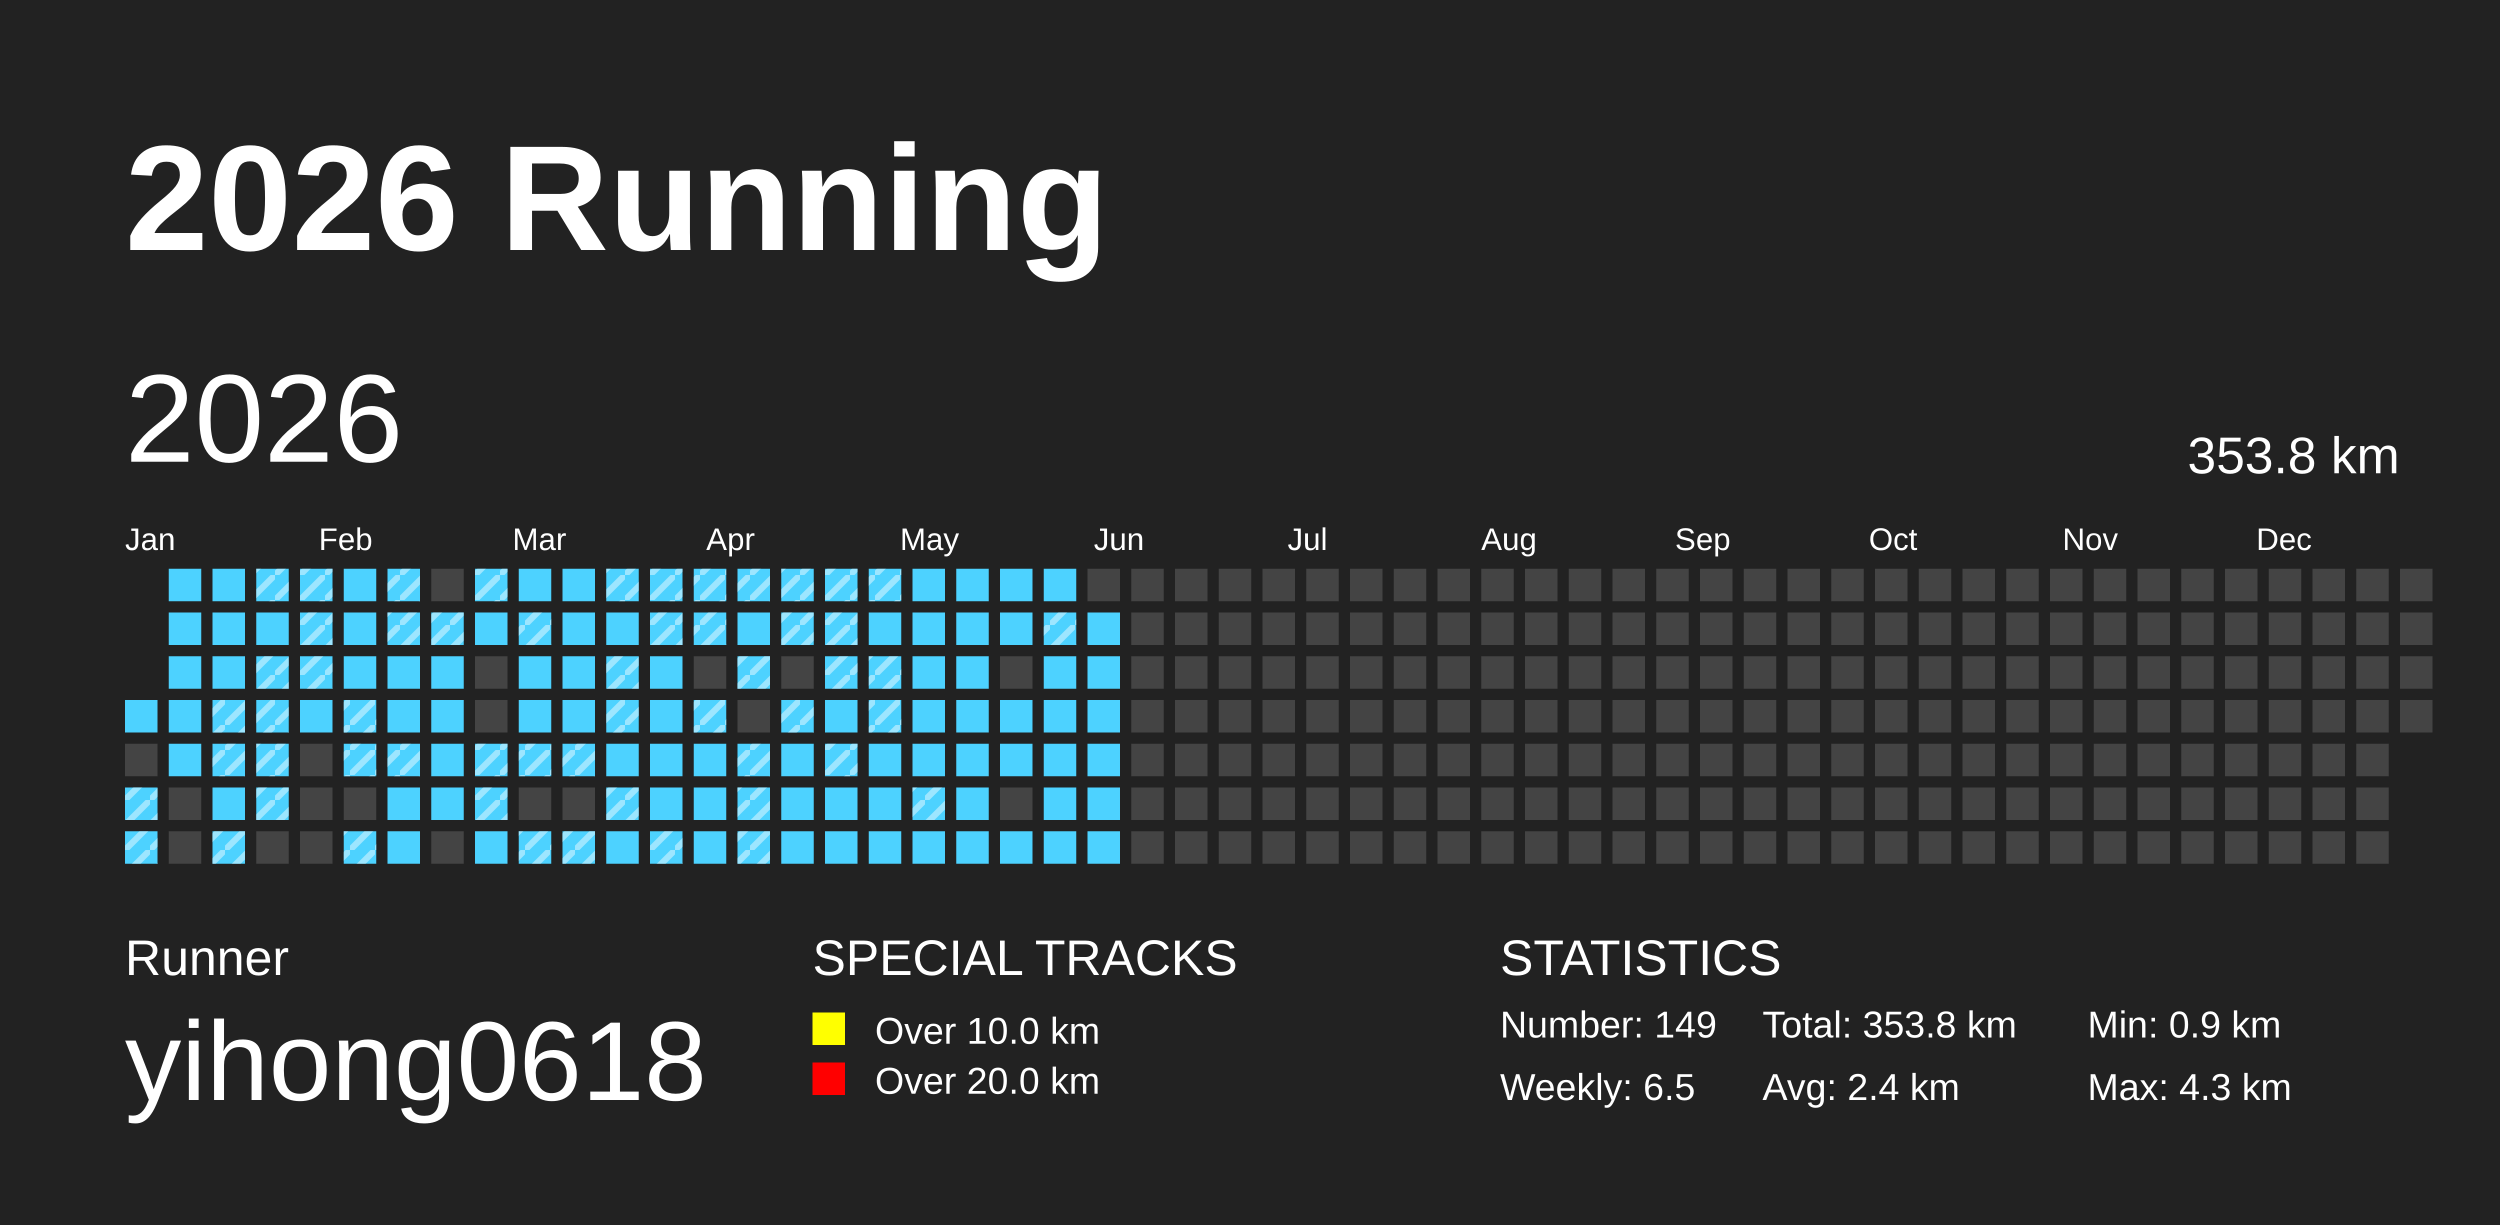
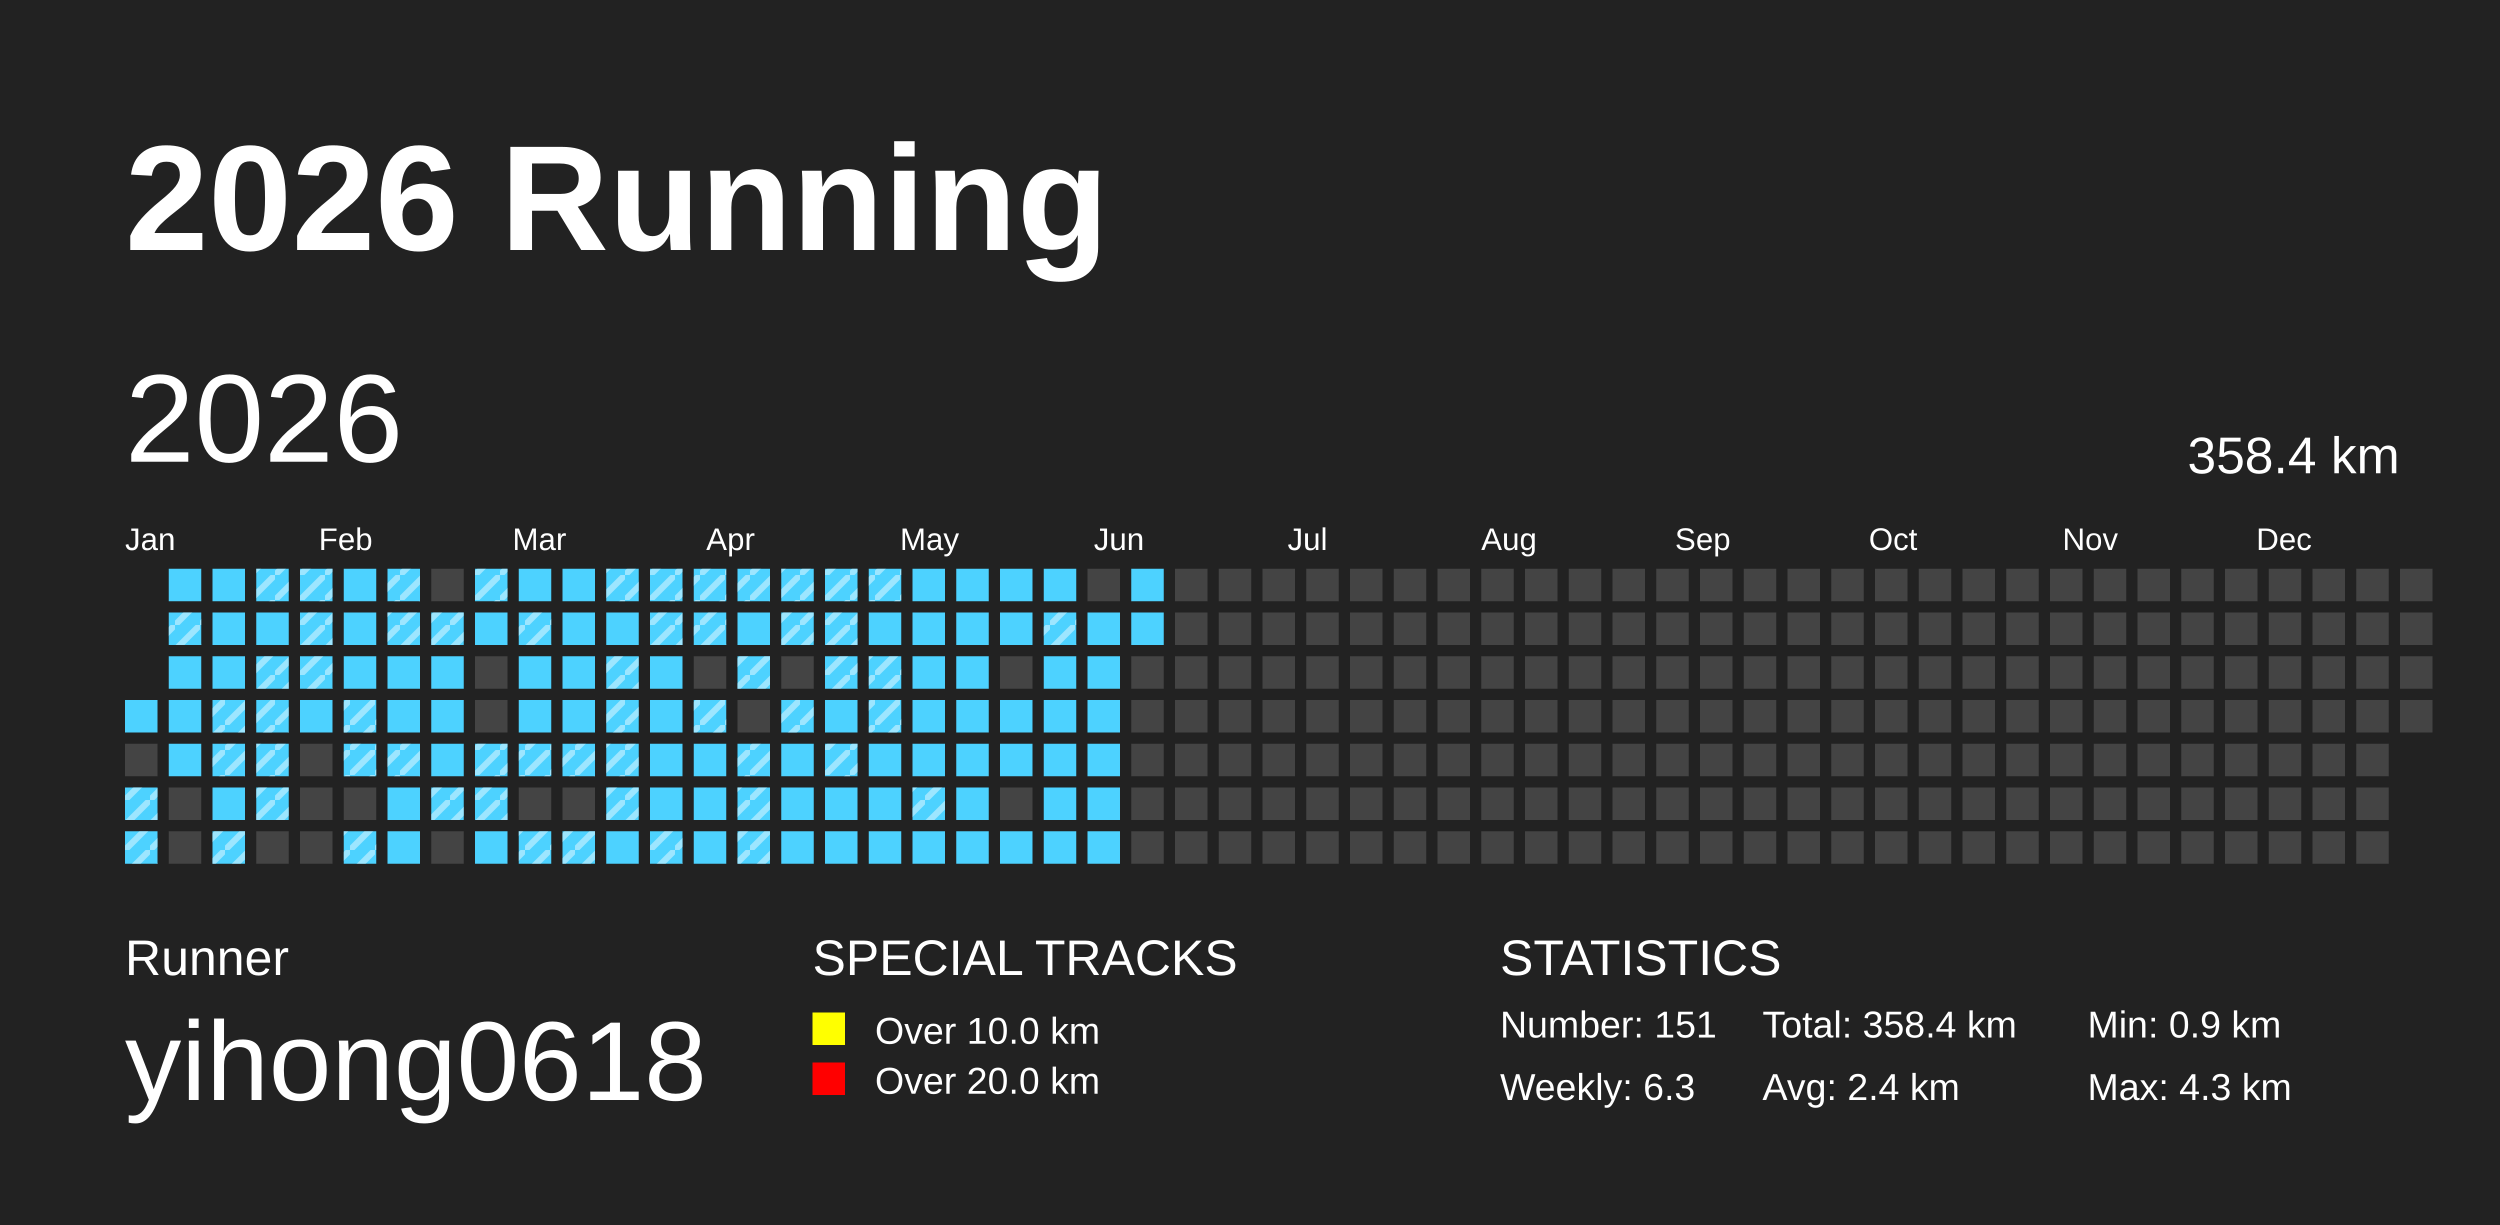
<svg xmlns="http://www.w3.org/2000/svg" baseProfile="full" height="98mm" version="1.1" viewBox="0,0,200,98" width="200mm">
  <defs>
    <pattern height="2" id="indoor-stripe" patternUnits="userSpaceOnUse" width="2">
      <line stroke="white" stroke-opacity="0.45" stroke-width="0.5" x1="0" x2="2" y1="2" y2="0" />
    </pattern>
  </defs>
  <rect fill="#222222" height="98" width="200" x="0" y="0" />
  <text fill="#FFFFFF" style="font-size:12px; font-family:Arial; font-weight:bold;" x="10" y="20">2026 Running</text>
  <text fill="#FFFFFF" style="font-size:4px; font-family:Arial" x="10" y="78">Runner</text>
  <text fill="#FFFFFF" style="font-size:9px; font-family:Arial" x="10" y="88">yihong0618</text>
  <text fill="#FFFFFF" style="font-size:4px; font-family:Arial" x="65" y="78">SPECIAL TRACKS</text>
  <rect fill="yellow" height="2.6" width="2.6" x="65" y="81" />
  <text fill="#FFFFFF" style="font-size:3px; font-family:Arial" x="70" y="83.5">Over 10.0 km</text>
  <rect fill="red" height="2.6" width="2.6" x="65" y="85" />
  <text fill="#FFFFFF" style="font-size:3px; font-family:Arial" x="70" y="87.5">Over 20.0 km</text>
  <text fill="#FFFFFF" style="font-size:4px; font-family:Arial" x="120" y="78">STATISTICS</text>
-   <text fill="#FFFFFF" style="font-size:3px; font-family:Arial" x="120" y="83">Number: 149</text>
-   <text fill="#FFFFFF" style="font-size:3px; font-family:Arial" x="120" y="88">Weekly: 6.5</text>
-   <text fill="#FFFFFF" style="font-size:3px; font-family:Arial" x="141" y="83">Total: 353.8 km</text>
+   <text fill="#FFFFFF" style="font-size:3px; font-family:Arial" x="120" y="83">Number: 151</text>
+   <text fill="#FFFFFF" style="font-size:3px; font-family:Arial" x="120" y="88">Weekly: 6.3</text>
+   <text fill="#FFFFFF" style="font-size:3px; font-family:Arial" x="141" y="83">Total: 358.4 km</text>
  <text fill="#FFFFFF" style="font-size:3px; font-family:Arial" x="141" y="88">Avg: 2.4 km</text>
  <text fill="#FFFFFF" style="font-size:3px; font-family:Arial" x="167" y="83">Min: 0.9 km</text>
  <text fill="#FFFFFF" style="font-size:3px; font-family:Arial" x="167" y="88">Max: 4.3 km</text>
  <text dominant-baseline="hanging" fill="#FFFFFF" style="font-size:10.0px; font-family:Arial;" x="10" y="30">2026</text>
-   <text dominant-baseline="hanging" fill="#FFFFFF" style="font-size:4.125px; font-family:Arial;" x="175" y="35">353.8 km</text>
+   <text dominant-baseline="hanging" fill="#FFFFFF" style="font-size:4.125px; font-family:Arial;" x="175" y="35">358.4 km</text>
  <text fill="#FFFFFF" style="font-size:2.5px; font-family:Arial" x="10.0" y="44">Jan</text>
  <text fill="#FFFFFF" style="font-size:2.5px; font-family:Arial" x="25.5" y="44">Feb</text>
  <text fill="#FFFFFF" style="font-size:2.5px; font-family:Arial" x="41.0" y="44">Mar</text>
  <text fill="#FFFFFF" style="font-size:2.5px; font-family:Arial" x="56.5" y="44">Apr</text>
  <text fill="#FFFFFF" style="font-size:2.5px; font-family:Arial" x="72.0" y="44">May</text>
  <text fill="#FFFFFF" style="font-size:2.5px; font-family:Arial" x="87.5" y="44">Jun</text>
  <text fill="#FFFFFF" style="font-size:2.5px; font-family:Arial" x="103.0" y="44">Jul</text>
  <text fill="#FFFFFF" style="font-size:2.5px; font-family:Arial" x="118.5" y="44">Aug</text>
  <text fill="#FFFFFF" style="font-size:2.5px; font-family:Arial" x="134.0" y="44">Sep</text>
  <text fill="#FFFFFF" style="font-size:2.5px; font-family:Arial" x="149.5" y="44">Oct</text>
  <text fill="#FFFFFF" style="font-size:2.5px; font-family:Arial" x="165.0" y="44">Nov</text>
  <text fill="#FFFFFF" style="font-size:2.5px; font-family:Arial" x="180.5" y="44">Dec</text>
  <rect fill="#4DD2FF" height="2.6" width="2.6" x="10.0" y="56.0" />
  <rect fill="#444444" height="2.6" width="2.6" x="10.0" y="59.5" />
  <rect fill="#4DD2FF" height="2.6" width="2.6" x="10.0" y="63.0" />
  <rect fill="url(#indoor-stripe)" height="2.6" style="pointer-events: none;" width="2.6" x="10.0" y="63.0" />
  <rect fill="#4DD2FF" height="2.6" width="2.6" x="10.0" y="66.5" />
  <rect fill="url(#indoor-stripe)" height="2.6" style="pointer-events: none;" width="2.6" x="10.0" y="66.5" />
  <rect fill="#4DD2FF" height="2.6" width="2.6" x="13.5" y="45.5" />
  <rect fill="#4DD2FF" height="2.6" width="2.6" x="13.5" y="49.0" />
+   <rect fill="url(#indoor-stripe)" height="2.6" style="pointer-events: none;" width="2.6" x="13.5" y="49.0" />
  <rect fill="#4DD2FF" height="2.6" width="2.6" x="13.5" y="52.5" />
  <rect fill="#4DD2FF" height="2.6" width="2.6" x="13.5" y="56.0" />
  <rect fill="#4DD2FF" height="2.6" width="2.6" x="13.5" y="59.5" />
  <rect fill="#444444" height="2.6" width="2.6" x="13.5" y="63.0" />
  <rect fill="#444444" height="2.6" width="2.6" x="13.5" y="66.5" />
  <rect fill="#4DD2FF" height="2.6" width="2.6" x="17.0" y="45.5" />
  <rect fill="#4DD2FF" height="2.6" width="2.6" x="17.0" y="49.0" />
  <rect fill="#4DD2FF" height="2.6" width="2.6" x="17.0" y="52.5" />
  <rect fill="#4DD2FF" height="2.6" width="2.6" x="17.0" y="56.0" />
  <rect fill="url(#indoor-stripe)" height="2.6" style="pointer-events: none;" width="2.6" x="17.0" y="56.0" />
  <rect fill="#4DD2FF" height="2.6" width="2.6" x="17.0" y="59.5" />
  <rect fill="url(#indoor-stripe)" height="2.6" style="pointer-events: none;" width="2.6" x="17.0" y="59.5" />
  <rect fill="#4DD2FF" height="2.6" width="2.6" x="17.0" y="63.0" />
  <rect fill="#4DD2FF" height="2.6" width="2.6" x="17.0" y="66.5" />
  <rect fill="url(#indoor-stripe)" height="2.6" style="pointer-events: none;" width="2.6" x="17.0" y="66.5" />
  <rect fill="#4DD2FF" height="2.6" width="2.6" x="20.5" y="45.5" />
  <rect fill="url(#indoor-stripe)" height="2.6" style="pointer-events: none;" width="2.6" x="20.5" y="45.5" />
  <rect fill="#4DD2FF" height="2.6" width="2.6" x="20.5" y="49.0" />
  <rect fill="#4DD2FF" height="2.6" width="2.6" x="20.5" y="52.5" />
  <rect fill="url(#indoor-stripe)" height="2.6" style="pointer-events: none;" width="2.6" x="20.5" y="52.5" />
  <rect fill="#4DD2FF" height="2.6" width="2.6" x="20.5" y="56.0" />
  <rect fill="url(#indoor-stripe)" height="2.6" style="pointer-events: none;" width="2.6" x="20.5" y="56.0" />
  <rect fill="#4DD2FF" height="2.6" width="2.6" x="20.5" y="59.5" />
  <rect fill="url(#indoor-stripe)" height="2.6" style="pointer-events: none;" width="2.6" x="20.5" y="59.5" />
  <rect fill="#4DD2FF" height="2.6" width="2.6" x="20.5" y="63.0" />
  <rect fill="url(#indoor-stripe)" height="2.6" style="pointer-events: none;" width="2.6" x="20.5" y="63.0" />
  <rect fill="#444444" height="2.6" width="2.6" x="20.5" y="66.5" />
  <rect fill="#4DD2FF" height="2.6" width="2.6" x="24.0" y="45.5" />
  <rect fill="url(#indoor-stripe)" height="2.6" style="pointer-events: none;" width="2.6" x="24.0" y="45.5" />
  <rect fill="#4DD2FF" height="2.6" width="2.6" x="24.0" y="49.0" />
  <rect fill="url(#indoor-stripe)" height="2.6" style="pointer-events: none;" width="2.6" x="24.0" y="49.0" />
  <rect fill="#4DD2FF" height="2.6" width="2.6" x="24.0" y="52.5" />
  <rect fill="url(#indoor-stripe)" height="2.6" style="pointer-events: none;" width="2.6" x="24.0" y="52.5" />
  <rect fill="#4DD2FF" height="2.6" width="2.6" x="24.0" y="56.0" />
  <rect fill="#444444" height="2.6" width="2.6" x="24.0" y="59.5" />
  <rect fill="#444444" height="2.6" width="2.6" x="24.0" y="63.0" />
  <rect fill="#444444" height="2.6" width="2.6" x="24.0" y="66.5" />
  <rect fill="#4DD2FF" height="2.6" width="2.6" x="27.5" y="45.5" />
  <rect fill="#4DD2FF" height="2.6" width="2.6" x="27.5" y="49.0" />
  <rect fill="#4DD2FF" height="2.6" width="2.6" x="27.5" y="52.5" />
  <rect fill="#4DD2FF" height="2.6" width="2.6" x="27.5" y="56.0" />
  <rect fill="url(#indoor-stripe)" height="2.6" style="pointer-events: none;" width="2.6" x="27.5" y="56.0" />
  <rect fill="#4DD2FF" height="2.6" width="2.6" x="27.5" y="59.5" />
  <rect fill="url(#indoor-stripe)" height="2.6" style="pointer-events: none;" width="2.6" x="27.5" y="59.5" />
  <rect fill="#444444" height="2.6" width="2.6" x="27.5" y="63.0" />
  <rect fill="#4DD2FF" height="2.6" width="2.6" x="27.5" y="66.5" />
  <rect fill="url(#indoor-stripe)" height="2.6" style="pointer-events: none;" width="2.6" x="27.5" y="66.5" />
  <rect fill="#4DD2FF" height="2.6" width="2.6" x="31.0" y="45.5" />
  <rect fill="url(#indoor-stripe)" height="2.6" style="pointer-events: none;" width="2.6" x="31.0" y="45.5" />
  <rect fill="#4DD2FF" height="2.6" width="2.6" x="31.0" y="49.0" />
  <rect fill="url(#indoor-stripe)" height="2.6" style="pointer-events: none;" width="2.6" x="31.0" y="49.0" />
  <rect fill="#4DD2FF" height="2.6" width="2.6" x="31.0" y="52.5" />
  <rect fill="#4DD2FF" height="2.6" width="2.6" x="31.0" y="56.0" />
  <rect fill="#4DD2FF" height="2.6" width="2.6" x="31.0" y="59.5" />
  <rect fill="url(#indoor-stripe)" height="2.6" style="pointer-events: none;" width="2.6" x="31.0" y="59.5" />
  <rect fill="#4DD2FF" height="2.6" width="2.6" x="31.0" y="63.0" />
  <rect fill="#4DD2FF" height="2.6" width="2.6" x="31.0" y="66.5" />
  <rect fill="#444444" height="2.6" width="2.6" x="34.5" y="45.5" />
  <rect fill="#4DD2FF" height="2.6" width="2.6" x="34.5" y="49.0" />
  <rect fill="url(#indoor-stripe)" height="2.6" style="pointer-events: none;" width="2.6" x="34.5" y="49.0" />
  <rect fill="#4DD2FF" height="2.6" width="2.6" x="34.5" y="52.5" />
  <rect fill="#4DD2FF" height="2.6" width="2.6" x="34.5" y="56.0" />
  <rect fill="#4DD2FF" height="2.6" width="2.6" x="34.5" y="59.5" />
  <rect fill="#4DD2FF" height="2.6" width="2.6" x="34.5" y="63.0" />
+   <rect fill="url(#indoor-stripe)" height="2.6" style="pointer-events: none;" width="2.6" x="34.5" y="63.0" />
  <rect fill="#444444" height="2.6" width="2.6" x="34.5" y="66.5" />
  <rect fill="#4DD2FF" height="2.6" width="2.6" x="38.0" y="45.5" />
  <rect fill="url(#indoor-stripe)" height="2.6" style="pointer-events: none;" width="2.6" x="38.0" y="45.5" />
  <rect fill="#4DD2FF" height="2.6" width="2.6" x="38.0" y="49.0" />
  <rect fill="#444444" height="2.6" width="2.6" x="38.0" y="52.5" />
  <rect fill="#444444" height="2.6" width="2.6" x="38.0" y="56.0" />
  <rect fill="#4DD2FF" height="2.6" width="2.6" x="38.0" y="59.5" />
  <rect fill="url(#indoor-stripe)" height="2.6" style="pointer-events: none;" width="2.6" x="38.0" y="59.5" />
  <rect fill="#4DD2FF" height="2.6" width="2.6" x="38.0" y="63.0" />
  <rect fill="url(#indoor-stripe)" height="2.6" style="pointer-events: none;" width="2.6" x="38.0" y="63.0" />
  <rect fill="#4DD2FF" height="2.6" width="2.6" x="38.0" y="66.5" />
  <rect fill="#4DD2FF" height="2.6" width="2.6" x="41.5" y="45.5" />
  <rect fill="#4DD2FF" height="2.6" width="2.6" x="41.5" y="49.0" />
  <rect fill="url(#indoor-stripe)" height="2.6" style="pointer-events: none;" width="2.6" x="41.5" y="49.0" />
  <rect fill="#4DD2FF" height="2.6" width="2.6" x="41.5" y="52.5" />
  <rect fill="#4DD2FF" height="2.6" width="2.6" x="41.5" y="56.0" />
  <rect fill="#4DD2FF" height="2.6" width="2.6" x="41.5" y="59.5" />
  <rect fill="url(#indoor-stripe)" height="2.6" style="pointer-events: none;" width="2.6" x="41.5" y="59.5" />
  <rect fill="#444444" height="2.6" width="2.6" x="41.5" y="63.0" />
  <rect fill="#4DD2FF" height="2.6" width="2.6" x="41.5" y="66.5" />
  <rect fill="url(#indoor-stripe)" height="2.6" style="pointer-events: none;" width="2.6" x="41.5" y="66.5" />
  <rect fill="#4DD2FF" height="2.6" width="2.6" x="45.0" y="45.5" />
  <rect fill="#4DD2FF" height="2.6" width="2.6" x="45.0" y="49.0" />
  <rect fill="#4DD2FF" height="2.6" width="2.6" x="45.0" y="52.5" />
  <rect fill="#4DD2FF" height="2.6" width="2.6" x="45.0" y="56.0" />
  <rect fill="#4DD2FF" height="2.6" width="2.6" x="45.0" y="59.5" />
  <rect fill="url(#indoor-stripe)" height="2.6" style="pointer-events: none;" width="2.6" x="45.0" y="59.5" />
  <rect fill="#444444" height="2.6" width="2.6" x="45.0" y="63.0" />
  <rect fill="#4DD2FF" height="2.6" width="2.6" x="45.0" y="66.5" />
  <rect fill="url(#indoor-stripe)" height="2.6" style="pointer-events: none;" width="2.6" x="45.0" y="66.5" />
  <rect fill="#4DD2FF" height="2.6" width="2.6" x="48.5" y="45.5" />
  <rect fill="url(#indoor-stripe)" height="2.6" style="pointer-events: none;" width="2.6" x="48.5" y="45.5" />
  <rect fill="#4DD2FF" height="2.6" width="2.6" x="48.5" y="49.0" />
  <rect fill="#4DD2FF" height="2.6" width="2.6" x="48.5" y="52.5" />
  <rect fill="url(#indoor-stripe)" height="2.6" style="pointer-events: none;" width="2.6" x="48.5" y="52.5" />
  <rect fill="#4DD2FF" height="2.6" width="2.6" x="48.5" y="56.0" />
  <rect fill="url(#indoor-stripe)" height="2.6" style="pointer-events: none;" width="2.6" x="48.5" y="56.0" />
  <rect fill="#4DD2FF" height="2.6" width="2.6" x="48.5" y="59.5" />
+   <rect fill="url(#indoor-stripe)" height="2.6" style="pointer-events: none;" width="2.6" x="48.5" y="59.5" />
  <rect fill="#4DD2FF" height="2.6" width="2.6" x="48.5" y="63.0" />
  <rect fill="url(#indoor-stripe)" height="2.6" style="pointer-events: none;" width="2.6" x="48.5" y="63.0" />
  <rect fill="#4DD2FF" height="2.6" width="2.6" x="48.5" y="66.5" />
  <rect fill="#4DD2FF" height="2.6" width="2.6" x="52.0" y="45.5" />
  <rect fill="url(#indoor-stripe)" height="2.6" style="pointer-events: none;" width="2.6" x="52.0" y="45.5" />
  <rect fill="#4DD2FF" height="2.6" width="2.6" x="52.0" y="49.0" />
  <rect fill="url(#indoor-stripe)" height="2.6" style="pointer-events: none;" width="2.6" x="52.0" y="49.0" />
  <rect fill="#4DD2FF" height="2.6" width="2.6" x="52.0" y="52.5" />
  <rect fill="#4DD2FF" height="2.6" width="2.6" x="52.0" y="56.0" />
  <rect fill="#4DD2FF" height="2.6" width="2.6" x="52.0" y="59.5" />
  <rect fill="#4DD2FF" height="2.6" width="2.6" x="52.0" y="63.0" />
  <rect fill="#4DD2FF" height="2.6" width="2.6" x="52.0" y="66.5" />
  <rect fill="url(#indoor-stripe)" height="2.6" style="pointer-events: none;" width="2.6" x="52.0" y="66.5" />
  <rect fill="#4DD2FF" height="2.6" width="2.6" x="55.5" y="45.5" />
  <rect fill="url(#indoor-stripe)" height="2.6" style="pointer-events: none;" width="2.6" x="55.5" y="45.5" />
  <rect fill="#4DD2FF" height="2.6" width="2.6" x="55.5" y="49.0" />
  <rect fill="url(#indoor-stripe)" height="2.6" style="pointer-events: none;" width="2.6" x="55.5" y="49.0" />
  <rect fill="#444444" height="2.6" width="2.6" x="55.5" y="52.5" />
  <rect fill="#4DD2FF" height="2.6" width="2.6" x="55.5" y="56.0" />
  <rect fill="url(#indoor-stripe)" height="2.6" style="pointer-events: none;" width="2.6" x="55.5" y="56.0" />
  <rect fill="#4DD2FF" height="2.6" width="2.6" x="55.5" y="59.5" />
  <rect fill="#4DD2FF" height="2.6" width="2.6" x="55.5" y="63.0" />
  <rect fill="#4DD2FF" height="2.6" width="2.6" x="55.5" y="66.5" />
  <rect fill="#4DD2FF" height="2.6" width="2.6" x="59.0" y="45.5" />
  <rect fill="url(#indoor-stripe)" height="2.6" style="pointer-events: none;" width="2.6" x="59.0" y="45.5" />
  <rect fill="#4DD2FF" height="2.6" width="2.6" x="59.0" y="49.0" />
  <rect fill="#4DD2FF" height="2.6" width="2.6" x="59.0" y="52.5" />
  <rect fill="url(#indoor-stripe)" height="2.6" style="pointer-events: none;" width="2.6" x="59.0" y="52.5" />
  <rect fill="#444444" height="2.6" width="2.6" x="59.0" y="56.0" />
  <rect fill="#4DD2FF" height="2.6" width="2.6" x="59.0" y="59.5" />
  <rect fill="url(#indoor-stripe)" height="2.6" style="pointer-events: none;" width="2.6" x="59.0" y="59.5" />
  <rect fill="#4DD2FF" height="2.6" width="2.6" x="59.0" y="63.0" />
  <rect fill="url(#indoor-stripe)" height="2.6" style="pointer-events: none;" width="2.6" x="59.0" y="63.0" />
  <rect fill="#4DD2FF" height="2.6" width="2.6" x="59.0" y="66.5" />
  <rect fill="url(#indoor-stripe)" height="2.6" style="pointer-events: none;" width="2.6" x="59.0" y="66.5" />
  <rect fill="#4DD2FF" height="2.6" width="2.6" x="62.5" y="45.5" />
  <rect fill="url(#indoor-stripe)" height="2.6" style="pointer-events: none;" width="2.6" x="62.5" y="45.5" />
  <rect fill="#4DD2FF" height="2.6" width="2.6" x="62.5" y="49.0" />
  <rect fill="url(#indoor-stripe)" height="2.6" style="pointer-events: none;" width="2.6" x="62.5" y="49.0" />
  <rect fill="#444444" height="2.6" width="2.6" x="62.5" y="52.5" />
  <rect fill="#4DD2FF" height="2.6" width="2.6" x="62.5" y="56.0" />
  <rect fill="url(#indoor-stripe)" height="2.6" style="pointer-events: none;" width="2.6" x="62.5" y="56.0" />
  <rect fill="#4DD2FF" height="2.6" width="2.6" x="62.5" y="59.5" />
  <rect fill="#4DD2FF" height="2.6" width="2.6" x="62.5" y="63.0" />
  <rect fill="#4DD2FF" height="2.6" width="2.6" x="62.5" y="66.5" />
  <rect fill="#4DD2FF" height="2.6" width="2.6" x="66.0" y="45.5" />
  <rect fill="url(#indoor-stripe)" height="2.6" style="pointer-events: none;" width="2.6" x="66.0" y="45.5" />
  <rect fill="#4DD2FF" height="2.6" width="2.6" x="66.0" y="49.0" />
  <rect fill="url(#indoor-stripe)" height="2.6" style="pointer-events: none;" width="2.6" x="66.0" y="49.0" />
  <rect fill="#4DD2FF" height="2.6" width="2.6" x="66.0" y="52.5" />
  <rect fill="url(#indoor-stripe)" height="2.6" style="pointer-events: none;" width="2.6" x="66.0" y="52.5" />
  <rect fill="#4DD2FF" height="2.6" width="2.6" x="66.0" y="56.0" />
  <rect fill="#4DD2FF" height="2.6" width="2.6" x="66.0" y="59.5" />
  <rect fill="url(#indoor-stripe)" height="2.6" style="pointer-events: none;" width="2.6" x="66.0" y="59.5" />
  <rect fill="#4DD2FF" height="2.6" width="2.6" x="66.0" y="63.0" />
  <rect fill="#4DD2FF" height="2.6" width="2.6" x="66.0" y="66.5" />
  <rect fill="#4DD2FF" height="2.6" width="2.6" x="69.5" y="45.5" />
  <rect fill="url(#indoor-stripe)" height="2.6" style="pointer-events: none;" width="2.6" x="69.5" y="45.5" />
  <rect fill="#4DD2FF" height="2.6" width="2.6" x="69.5" y="49.0" />
  <rect fill="#4DD2FF" height="2.6" width="2.6" x="69.5" y="52.5" />
  <rect fill="url(#indoor-stripe)" height="2.6" style="pointer-events: none;" width="2.6" x="69.5" y="52.5" />
  <rect fill="#4DD2FF" height="2.6" width="2.6" x="69.5" y="56.0" />
  <rect fill="url(#indoor-stripe)" height="2.6" style="pointer-events: none;" width="2.6" x="69.5" y="56.0" />
  <rect fill="#4DD2FF" height="2.6" width="2.6" x="69.5" y="59.5" />
  <rect fill="#4DD2FF" height="2.6" width="2.6" x="69.5" y="63.0" />
  <rect fill="#4DD2FF" height="2.6" width="2.6" x="69.5" y="66.5" />
  <rect fill="#4DD2FF" height="2.6" width="2.6" x="73.0" y="45.5" />
  <rect fill="#4DD2FF" height="2.6" width="2.6" x="73.0" y="49.0" />
  <rect fill="#4DD2FF" height="2.6" width="2.6" x="73.0" y="52.5" />
  <rect fill="#4DD2FF" height="2.6" width="2.6" x="73.0" y="56.0" />
  <rect fill="#4DD2FF" height="2.6" width="2.6" x="73.0" y="59.5" />
  <rect fill="#4DD2FF" height="2.6" width="2.6" x="73.0" y="63.0" />
  <rect fill="url(#indoor-stripe)" height="2.6" style="pointer-events: none;" width="2.6" x="73.0" y="63.0" />
  <rect fill="#4DD2FF" height="2.6" width="2.6" x="73.0" y="66.5" />
  <rect fill="#4DD2FF" height="2.6" width="2.6" x="76.5" y="45.5" />
  <rect fill="#4DD2FF" height="2.6" width="2.6" x="76.5" y="49.0" />
  <rect fill="#4DD2FF" height="2.6" width="2.6" x="76.5" y="52.5" />
  <rect fill="#4DD2FF" height="2.6" width="2.6" x="76.5" y="56.0" />
  <rect fill="#4DD2FF" height="2.6" width="2.6" x="76.5" y="59.5" />
  <rect fill="#4DD2FF" height="2.6" width="2.6" x="76.5" y="63.0" />
  <rect fill="#4DD2FF" height="2.6" width="2.6" x="76.5" y="66.5" />
  <rect fill="#4DD2FF" height="2.6" width="2.6" x="80.0" y="45.5" />
  <rect fill="#4DD2FF" height="2.6" width="2.6" x="80.0" y="49.0" />
  <rect fill="#444444" height="2.6" width="2.6" x="80.0" y="52.5" />
  <rect fill="#4DD2FF" height="2.6" width="2.6" x="80.0" y="56.0" />
  <rect fill="#4DD2FF" height="2.6" width="2.6" x="80.0" y="59.5" />
  <rect fill="#444444" height="2.6" width="2.6" x="80.0" y="63.0" />
  <rect fill="#4DD2FF" height="2.6" width="2.6" x="80.0" y="66.5" />
  <rect fill="#4DD2FF" height="2.6" width="2.6" x="83.5" y="45.5" />
  <rect fill="#4DD2FF" height="2.6" width="2.6" x="83.5" y="49.0" />
  <rect fill="url(#indoor-stripe)" height="2.6" style="pointer-events: none;" width="2.6" x="83.5" y="49.0" />
  <rect fill="#4DD2FF" height="2.6" width="2.6" x="83.5" y="52.5" />
  <rect fill="#4DD2FF" height="2.6" width="2.6" x="83.5" y="56.0" />
  <rect fill="#4DD2FF" height="2.6" width="2.6" x="83.5" y="59.5" />
  <rect fill="#4DD2FF" height="2.6" width="2.6" x="83.5" y="63.0" />
  <rect fill="#4DD2FF" height="2.6" width="2.6" x="83.5" y="66.5" />
  <rect fill="#444444" height="2.6" width="2.6" x="87.0" y="45.5" />
  <rect fill="#4DD2FF" height="2.6" width="2.6" x="87.0" y="49.0" />
  <rect fill="#4DD2FF" height="2.6" width="2.6" x="87.0" y="52.5" />
  <rect fill="#4DD2FF" height="2.6" width="2.6" x="87.0" y="56.0" />
  <rect fill="#4DD2FF" height="2.6" width="2.6" x="87.0" y="59.5" />
  <rect fill="#4DD2FF" height="2.6" width="2.6" x="87.0" y="63.0" />
  <rect fill="#4DD2FF" height="2.6" width="2.6" x="87.0" y="66.5" />
-   <rect fill="#444444" height="2.6" width="2.6" x="90.5" y="45.5" />
-   <rect fill="#444444" height="2.6" width="2.6" x="90.5" y="49.0" />
+   <rect fill="#4DD2FF" height="2.6" width="2.6" x="90.5" y="45.5" />
+   <rect fill="#4DD2FF" height="2.6" width="2.6" x="90.5" y="49.0" />
  <rect fill="#444444" height="2.6" width="2.6" x="90.5" y="52.5" />
  <rect fill="#444444" height="2.6" width="2.6" x="90.5" y="56.0" />
  <rect fill="#444444" height="2.6" width="2.6" x="90.5" y="59.5" />
  <rect fill="#444444" height="2.6" width="2.6" x="90.5" y="63.0" />
  <rect fill="#444444" height="2.6" width="2.6" x="90.5" y="66.5" />
  <rect fill="#444444" height="2.6" width="2.6" x="94.0" y="45.5" />
  <rect fill="#444444" height="2.6" width="2.6" x="94.0" y="49.0" />
  <rect fill="#444444" height="2.6" width="2.6" x="94.0" y="52.5" />
  <rect fill="#444444" height="2.6" width="2.6" x="94.0" y="56.0" />
  <rect fill="#444444" height="2.6" width="2.6" x="94.0" y="59.5" />
  <rect fill="#444444" height="2.6" width="2.6" x="94.0" y="63.0" />
  <rect fill="#444444" height="2.6" width="2.6" x="94.0" y="66.5" />
  <rect fill="#444444" height="2.6" width="2.6" x="97.5" y="45.5" />
  <rect fill="#444444" height="2.6" width="2.6" x="97.5" y="49.0" />
  <rect fill="#444444" height="2.6" width="2.6" x="97.5" y="52.5" />
  <rect fill="#444444" height="2.6" width="2.6" x="97.5" y="56.0" />
  <rect fill="#444444" height="2.6" width="2.6" x="97.5" y="59.5" />
  <rect fill="#444444" height="2.6" width="2.6" x="97.5" y="63.0" />
  <rect fill="#444444" height="2.6" width="2.6" x="97.5" y="66.5" />
  <rect fill="#444444" height="2.6" width="2.6" x="101.0" y="45.5" />
  <rect fill="#444444" height="2.6" width="2.6" x="101.0" y="49.0" />
  <rect fill="#444444" height="2.6" width="2.6" x="101.0" y="52.5" />
  <rect fill="#444444" height="2.6" width="2.6" x="101.0" y="56.0" />
  <rect fill="#444444" height="2.6" width="2.6" x="101.0" y="59.5" />
  <rect fill="#444444" height="2.6" width="2.6" x="101.0" y="63.0" />
  <rect fill="#444444" height="2.6" width="2.6" x="101.0" y="66.5" />
  <rect fill="#444444" height="2.6" width="2.6" x="104.5" y="45.5" />
  <rect fill="#444444" height="2.6" width="2.6" x="104.5" y="49.0" />
  <rect fill="#444444" height="2.6" width="2.6" x="104.5" y="52.5" />
  <rect fill="#444444" height="2.6" width="2.6" x="104.5" y="56.0" />
  <rect fill="#444444" height="2.6" width="2.6" x="104.5" y="59.5" />
  <rect fill="#444444" height="2.6" width="2.6" x="104.5" y="63.0" />
  <rect fill="#444444" height="2.6" width="2.6" x="104.5" y="66.5" />
  <rect fill="#444444" height="2.6" width="2.6" x="108.0" y="45.5" />
  <rect fill="#444444" height="2.6" width="2.6" x="108.0" y="49.0" />
  <rect fill="#444444" height="2.6" width="2.6" x="108.0" y="52.5" />
  <rect fill="#444444" height="2.6" width="2.6" x="108.0" y="56.0" />
  <rect fill="#444444" height="2.6" width="2.6" x="108.0" y="59.5" />
  <rect fill="#444444" height="2.6" width="2.6" x="108.0" y="63.0" />
  <rect fill="#444444" height="2.6" width="2.6" x="108.0" y="66.5" />
  <rect fill="#444444" height="2.6" width="2.6" x="111.5" y="45.5" />
  <rect fill="#444444" height="2.6" width="2.6" x="111.5" y="49.0" />
  <rect fill="#444444" height="2.6" width="2.6" x="111.5" y="52.5" />
  <rect fill="#444444" height="2.6" width="2.6" x="111.5" y="56.0" />
  <rect fill="#444444" height="2.6" width="2.6" x="111.5" y="59.5" />
  <rect fill="#444444" height="2.6" width="2.6" x="111.5" y="63.0" />
  <rect fill="#444444" height="2.6" width="2.6" x="111.5" y="66.5" />
  <rect fill="#444444" height="2.6" width="2.6" x="115.0" y="45.5" />
  <rect fill="#444444" height="2.6" width="2.6" x="115.0" y="49.0" />
  <rect fill="#444444" height="2.6" width="2.6" x="115.0" y="52.5" />
  <rect fill="#444444" height="2.6" width="2.6" x="115.0" y="56.0" />
  <rect fill="#444444" height="2.6" width="2.6" x="115.0" y="59.5" />
  <rect fill="#444444" height="2.6" width="2.6" x="115.0" y="63.0" />
  <rect fill="#444444" height="2.6" width="2.6" x="115.0" y="66.5" />
  <rect fill="#444444" height="2.6" width="2.6" x="118.5" y="45.5" />
  <rect fill="#444444" height="2.6" width="2.6" x="118.5" y="49.0" />
  <rect fill="#444444" height="2.6" width="2.6" x="118.5" y="52.5" />
  <rect fill="#444444" height="2.6" width="2.6" x="118.5" y="56.0" />
  <rect fill="#444444" height="2.6" width="2.6" x="118.5" y="59.5" />
  <rect fill="#444444" height="2.6" width="2.6" x="118.5" y="63.0" />
  <rect fill="#444444" height="2.6" width="2.6" x="118.5" y="66.5" />
  <rect fill="#444444" height="2.6" width="2.6" x="122.0" y="45.5" />
  <rect fill="#444444" height="2.6" width="2.6" x="122.0" y="49.0" />
  <rect fill="#444444" height="2.6" width="2.6" x="122.0" y="52.5" />
  <rect fill="#444444" height="2.6" width="2.6" x="122.0" y="56.0" />
  <rect fill="#444444" height="2.6" width="2.6" x="122.0" y="59.5" />
  <rect fill="#444444" height="2.6" width="2.6" x="122.0" y="63.0" />
  <rect fill="#444444" height="2.6" width="2.6" x="122.0" y="66.5" />
  <rect fill="#444444" height="2.6" width="2.6" x="125.5" y="45.5" />
  <rect fill="#444444" height="2.6" width="2.6" x="125.5" y="49.0" />
  <rect fill="#444444" height="2.6" width="2.6" x="125.5" y="52.5" />
  <rect fill="#444444" height="2.6" width="2.6" x="125.5" y="56.0" />
  <rect fill="#444444" height="2.6" width="2.6" x="125.5" y="59.5" />
  <rect fill="#444444" height="2.6" width="2.6" x="125.5" y="63.0" />
  <rect fill="#444444" height="2.6" width="2.6" x="125.5" y="66.5" />
  <rect fill="#444444" height="2.6" width="2.6" x="129.0" y="45.5" />
  <rect fill="#444444" height="2.6" width="2.6" x="129.0" y="49.0" />
  <rect fill="#444444" height="2.6" width="2.6" x="129.0" y="52.5" />
  <rect fill="#444444" height="2.6" width="2.6" x="129.0" y="56.0" />
  <rect fill="#444444" height="2.6" width="2.6" x="129.0" y="59.5" />
  <rect fill="#444444" height="2.6" width="2.6" x="129.0" y="63.0" />
  <rect fill="#444444" height="2.6" width="2.6" x="129.0" y="66.5" />
  <rect fill="#444444" height="2.6" width="2.6" x="132.5" y="45.5" />
  <rect fill="#444444" height="2.6" width="2.6" x="132.5" y="49.0" />
  <rect fill="#444444" height="2.6" width="2.6" x="132.5" y="52.5" />
  <rect fill="#444444" height="2.6" width="2.6" x="132.5" y="56.0" />
  <rect fill="#444444" height="2.6" width="2.6" x="132.5" y="59.5" />
  <rect fill="#444444" height="2.6" width="2.6" x="132.5" y="63.0" />
  <rect fill="#444444" height="2.6" width="2.6" x="132.5" y="66.5" />
  <rect fill="#444444" height="2.6" width="2.6" x="136.0" y="45.5" />
  <rect fill="#444444" height="2.6" width="2.6" x="136.0" y="49.0" />
  <rect fill="#444444" height="2.6" width="2.6" x="136.0" y="52.5" />
  <rect fill="#444444" height="2.6" width="2.6" x="136.0" y="56.0" />
  <rect fill="#444444" height="2.6" width="2.6" x="136.0" y="59.5" />
  <rect fill="#444444" height="2.6" width="2.6" x="136.0" y="63.0" />
  <rect fill="#444444" height="2.6" width="2.6" x="136.0" y="66.5" />
  <rect fill="#444444" height="2.6" width="2.6" x="139.5" y="45.5" />
  <rect fill="#444444" height="2.6" width="2.6" x="139.5" y="49.0" />
  <rect fill="#444444" height="2.6" width="2.6" x="139.5" y="52.5" />
  <rect fill="#444444" height="2.6" width="2.6" x="139.5" y="56.0" />
  <rect fill="#444444" height="2.6" width="2.6" x="139.5" y="59.5" />
  <rect fill="#444444" height="2.6" width="2.6" x="139.5" y="63.0" />
  <rect fill="#444444" height="2.6" width="2.6" x="139.5" y="66.5" />
  <rect fill="#444444" height="2.6" width="2.6" x="143.0" y="45.5" />
  <rect fill="#444444" height="2.6" width="2.6" x="143.0" y="49.0" />
  <rect fill="#444444" height="2.6" width="2.6" x="143.0" y="52.5" />
  <rect fill="#444444" height="2.6" width="2.6" x="143.0" y="56.0" />
  <rect fill="#444444" height="2.6" width="2.6" x="143.0" y="59.5" />
  <rect fill="#444444" height="2.6" width="2.6" x="143.0" y="63.0" />
  <rect fill="#444444" height="2.6" width="2.6" x="143.0" y="66.5" />
  <rect fill="#444444" height="2.6" width="2.6" x="146.5" y="45.5" />
  <rect fill="#444444" height="2.6" width="2.6" x="146.5" y="49.0" />
  <rect fill="#444444" height="2.6" width="2.6" x="146.5" y="52.5" />
  <rect fill="#444444" height="2.6" width="2.6" x="146.5" y="56.0" />
  <rect fill="#444444" height="2.6" width="2.6" x="146.5" y="59.5" />
  <rect fill="#444444" height="2.6" width="2.6" x="146.5" y="63.0" />
  <rect fill="#444444" height="2.6" width="2.6" x="146.5" y="66.5" />
  <rect fill="#444444" height="2.6" width="2.6" x="150.0" y="45.5" />
  <rect fill="#444444" height="2.6" width="2.6" x="150.0" y="49.0" />
  <rect fill="#444444" height="2.6" width="2.6" x="150.0" y="52.5" />
  <rect fill="#444444" height="2.6" width="2.6" x="150.0" y="56.0" />
  <rect fill="#444444" height="2.6" width="2.6" x="150.0" y="59.5" />
  <rect fill="#444444" height="2.6" width="2.6" x="150.0" y="63.0" />
  <rect fill="#444444" height="2.6" width="2.6" x="150.0" y="66.5" />
  <rect fill="#444444" height="2.6" width="2.6" x="153.5" y="45.5" />
  <rect fill="#444444" height="2.6" width="2.6" x="153.5" y="49.0" />
  <rect fill="#444444" height="2.6" width="2.6" x="153.5" y="52.5" />
  <rect fill="#444444" height="2.6" width="2.6" x="153.5" y="56.0" />
  <rect fill="#444444" height="2.6" width="2.6" x="153.5" y="59.5" />
  <rect fill="#444444" height="2.6" width="2.6" x="153.5" y="63.0" />
  <rect fill="#444444" height="2.6" width="2.6" x="153.5" y="66.5" />
  <rect fill="#444444" height="2.6" width="2.6" x="157.0" y="45.5" />
  <rect fill="#444444" height="2.6" width="2.6" x="157.0" y="49.0" />
  <rect fill="#444444" height="2.6" width="2.6" x="157.0" y="52.5" />
  <rect fill="#444444" height="2.6" width="2.6" x="157.0" y="56.0" />
  <rect fill="#444444" height="2.6" width="2.6" x="157.0" y="59.5" />
  <rect fill="#444444" height="2.6" width="2.6" x="157.0" y="63.0" />
  <rect fill="#444444" height="2.6" width="2.6" x="157.0" y="66.5" />
  <rect fill="#444444" height="2.6" width="2.6" x="160.5" y="45.5" />
  <rect fill="#444444" height="2.6" width="2.6" x="160.5" y="49.0" />
  <rect fill="#444444" height="2.6" width="2.6" x="160.5" y="52.5" />
  <rect fill="#444444" height="2.6" width="2.6" x="160.5" y="56.0" />
  <rect fill="#444444" height="2.6" width="2.6" x="160.5" y="59.5" />
  <rect fill="#444444" height="2.6" width="2.6" x="160.5" y="63.0" />
  <rect fill="#444444" height="2.6" width="2.6" x="160.5" y="66.5" />
  <rect fill="#444444" height="2.6" width="2.6" x="164.0" y="45.5" />
  <rect fill="#444444" height="2.6" width="2.6" x="164.0" y="49.0" />
  <rect fill="#444444" height="2.6" width="2.6" x="164.0" y="52.5" />
  <rect fill="#444444" height="2.6" width="2.6" x="164.0" y="56.0" />
  <rect fill="#444444" height="2.6" width="2.6" x="164.0" y="59.5" />
  <rect fill="#444444" height="2.6" width="2.6" x="164.0" y="63.0" />
  <rect fill="#444444" height="2.6" width="2.6" x="164.0" y="66.5" />
  <rect fill="#444444" height="2.6" width="2.6" x="167.5" y="45.5" />
  <rect fill="#444444" height="2.6" width="2.6" x="167.5" y="49.0" />
  <rect fill="#444444" height="2.6" width="2.6" x="167.5" y="52.5" />
  <rect fill="#444444" height="2.6" width="2.6" x="167.5" y="56.0" />
  <rect fill="#444444" height="2.6" width="2.6" x="167.5" y="59.5" />
  <rect fill="#444444" height="2.6" width="2.6" x="167.5" y="63.0" />
  <rect fill="#444444" height="2.6" width="2.6" x="167.5" y="66.5" />
  <rect fill="#444444" height="2.6" width="2.6" x="171.0" y="45.5" />
  <rect fill="#444444" height="2.6" width="2.6" x="171.0" y="49.0" />
  <rect fill="#444444" height="2.6" width="2.6" x="171.0" y="52.5" />
  <rect fill="#444444" height="2.6" width="2.6" x="171.0" y="56.0" />
  <rect fill="#444444" height="2.6" width="2.6" x="171.0" y="59.5" />
  <rect fill="#444444" height="2.6" width="2.6" x="171.0" y="63.0" />
  <rect fill="#444444" height="2.6" width="2.6" x="171.0" y="66.5" />
  <rect fill="#444444" height="2.6" width="2.6" x="174.5" y="45.5" />
  <rect fill="#444444" height="2.6" width="2.6" x="174.5" y="49.0" />
  <rect fill="#444444" height="2.6" width="2.6" x="174.5" y="52.5" />
  <rect fill="#444444" height="2.6" width="2.6" x="174.5" y="56.0" />
  <rect fill="#444444" height="2.6" width="2.6" x="174.5" y="59.5" />
  <rect fill="#444444" height="2.6" width="2.6" x="174.5" y="63.0" />
  <rect fill="#444444" height="2.6" width="2.6" x="174.5" y="66.5" />
  <rect fill="#444444" height="2.6" width="2.6" x="178.0" y="45.5" />
  <rect fill="#444444" height="2.6" width="2.6" x="178.0" y="49.0" />
  <rect fill="#444444" height="2.6" width="2.6" x="178.0" y="52.5" />
  <rect fill="#444444" height="2.6" width="2.6" x="178.0" y="56.0" />
  <rect fill="#444444" height="2.6" width="2.6" x="178.0" y="59.5" />
  <rect fill="#444444" height="2.6" width="2.6" x="178.0" y="63.0" />
  <rect fill="#444444" height="2.6" width="2.6" x="178.0" y="66.5" />
  <rect fill="#444444" height="2.6" width="2.6" x="181.5" y="45.5" />
  <rect fill="#444444" height="2.6" width="2.6" x="181.5" y="49.0" />
  <rect fill="#444444" height="2.6" width="2.6" x="181.5" y="52.5" />
  <rect fill="#444444" height="2.6" width="2.6" x="181.5" y="56.0" />
  <rect fill="#444444" height="2.6" width="2.6" x="181.5" y="59.5" />
  <rect fill="#444444" height="2.6" width="2.6" x="181.5" y="63.0" />
  <rect fill="#444444" height="2.6" width="2.6" x="181.5" y="66.5" />
  <rect fill="#444444" height="2.6" width="2.6" x="185.0" y="45.5" />
  <rect fill="#444444" height="2.6" width="2.6" x="185.0" y="49.0" />
  <rect fill="#444444" height="2.6" width="2.6" x="185.0" y="52.5" />
  <rect fill="#444444" height="2.6" width="2.6" x="185.0" y="56.0" />
  <rect fill="#444444" height="2.6" width="2.6" x="185.0" y="59.5" />
  <rect fill="#444444" height="2.6" width="2.6" x="185.0" y="63.0" />
  <rect fill="#444444" height="2.6" width="2.6" x="185.0" y="66.5" />
  <rect fill="#444444" height="2.6" width="2.6" x="188.5" y="45.5" />
  <rect fill="#444444" height="2.6" width="2.6" x="188.5" y="49.0" />
  <rect fill="#444444" height="2.6" width="2.6" x="188.5" y="52.5" />
  <rect fill="#444444" height="2.6" width="2.6" x="188.5" y="56.0" />
  <rect fill="#444444" height="2.6" width="2.6" x="188.5" y="59.5" />
  <rect fill="#444444" height="2.6" width="2.6" x="188.5" y="63.0" />
  <rect fill="#444444" height="2.6" width="2.6" x="188.5" y="66.5" />
  <rect fill="#444444" height="2.6" width="2.6" x="192.0" y="45.5" />
  <rect fill="#444444" height="2.6" width="2.6" x="192.0" y="49.0" />
  <rect fill="#444444" height="2.6" width="2.6" x="192.0" y="52.5" />
  <rect fill="#444444" height="2.6" width="2.6" x="192.0" y="56.0" />
</svg>
